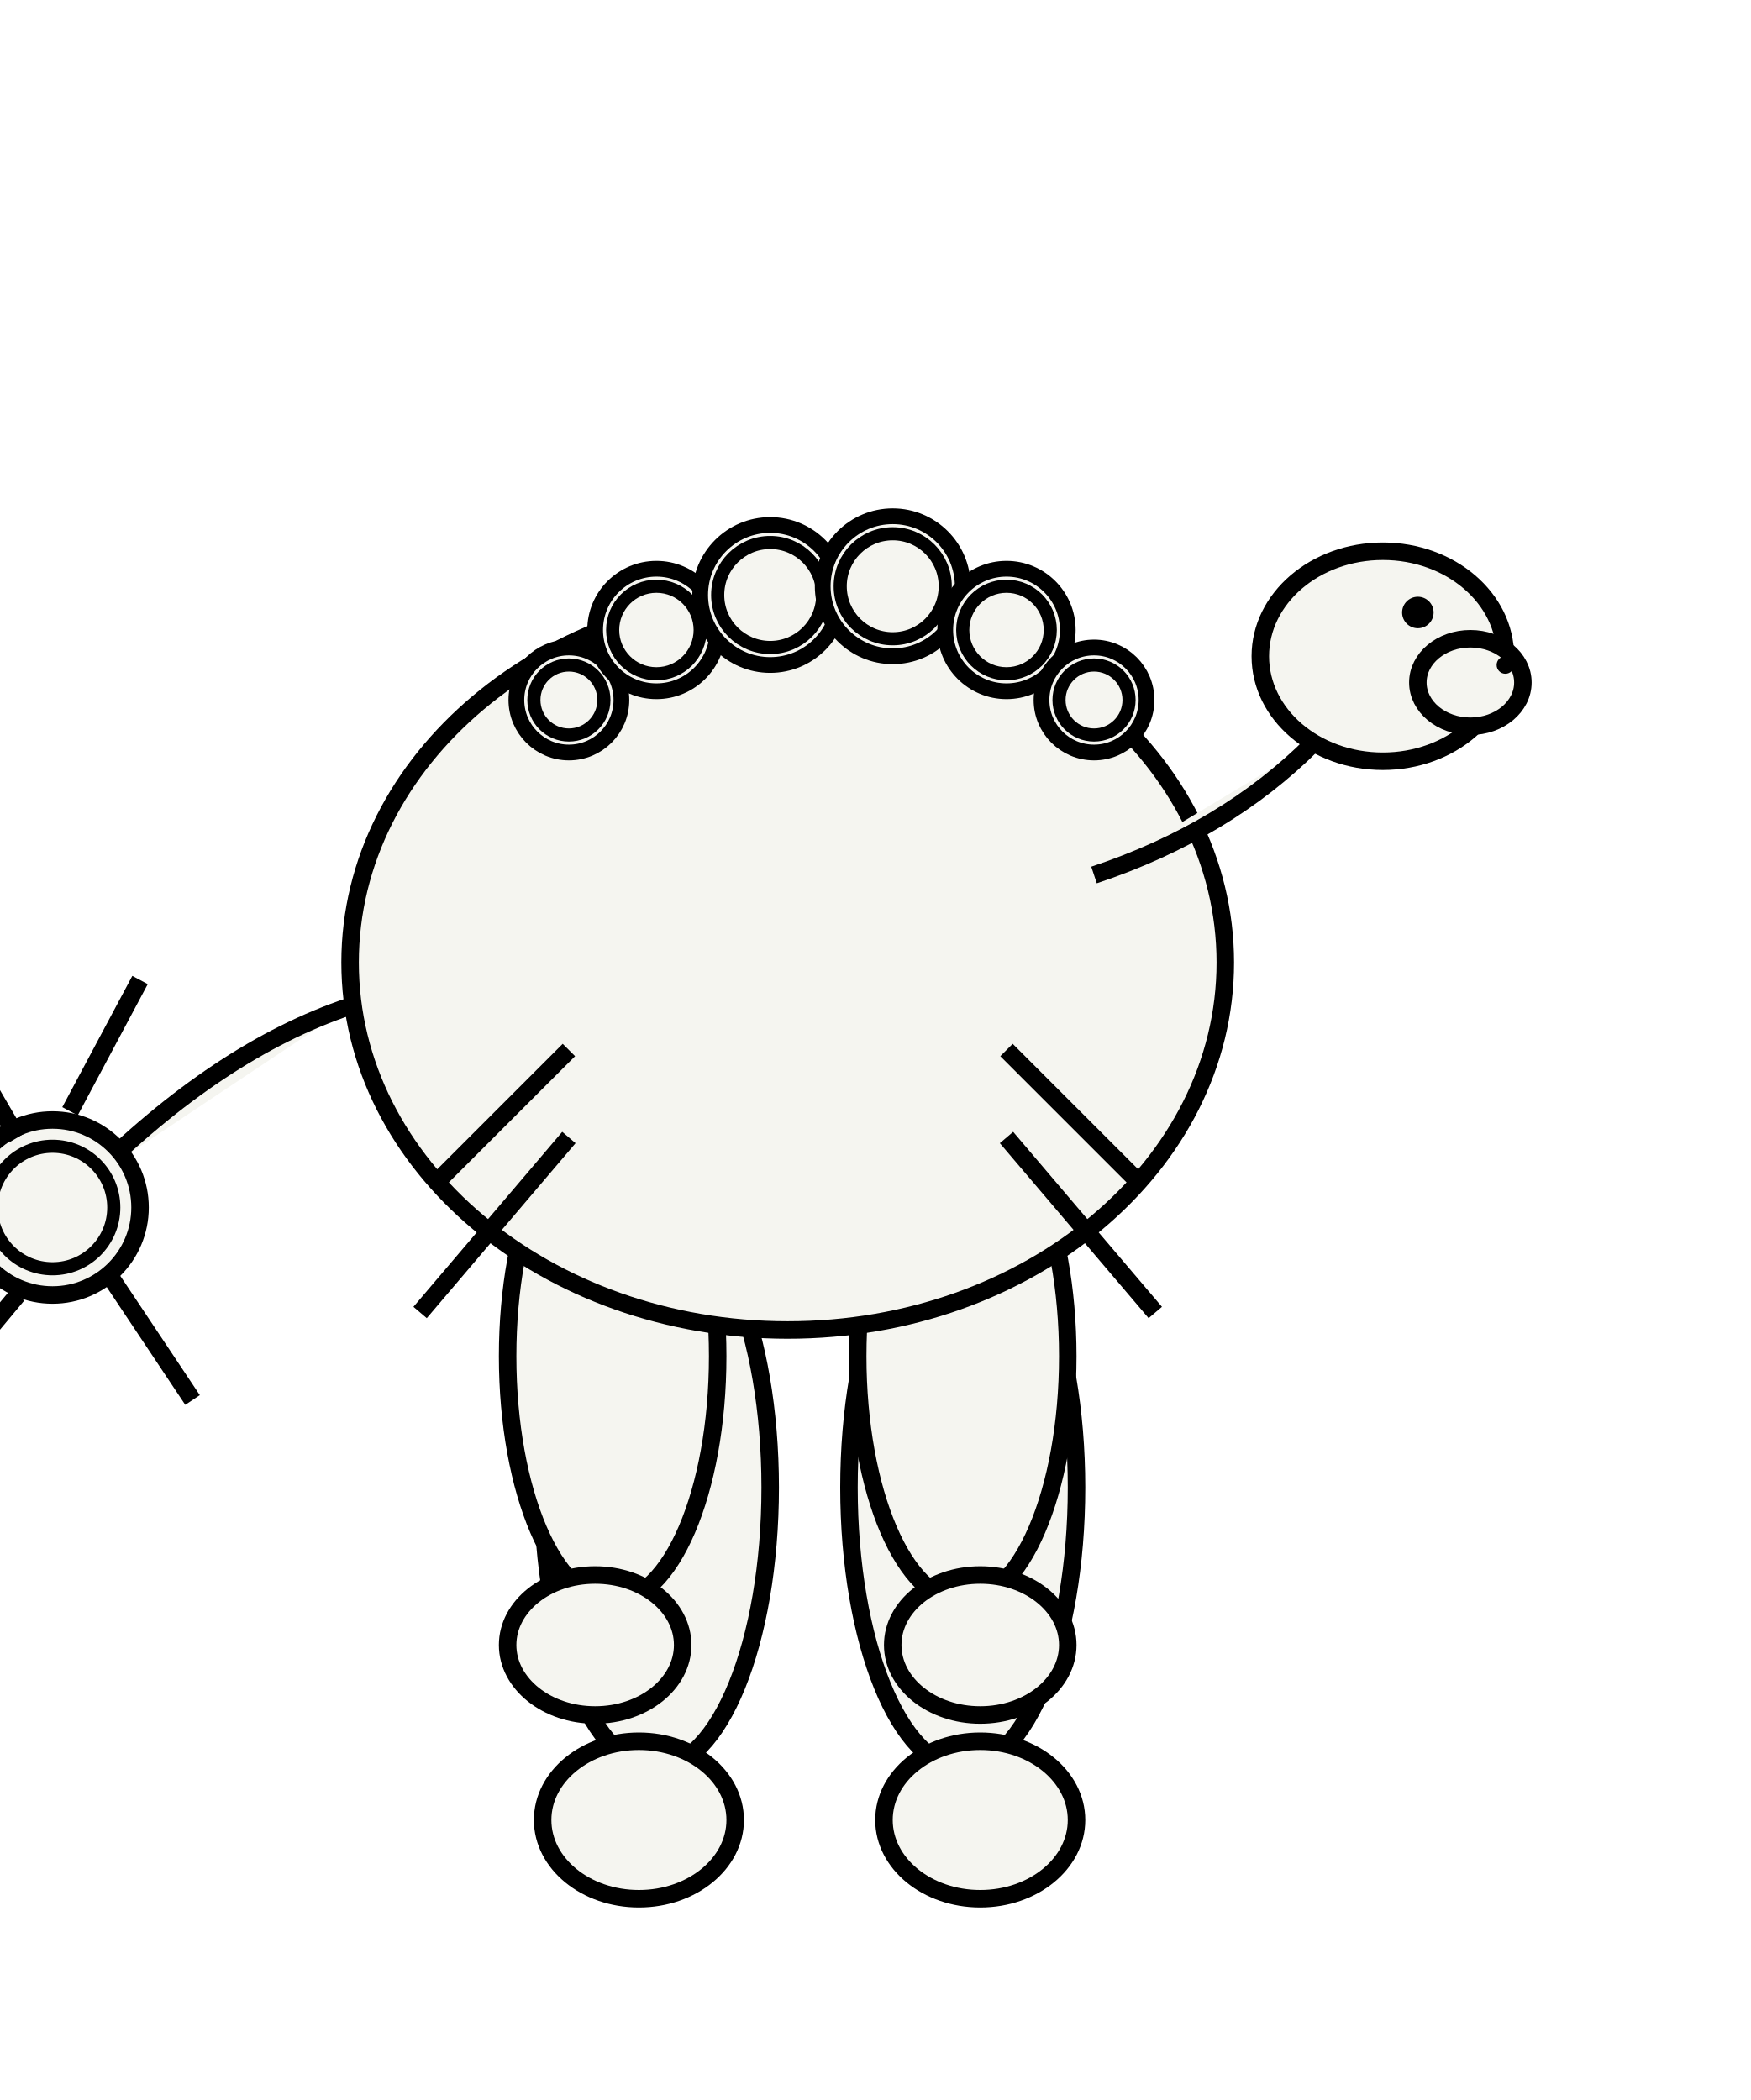
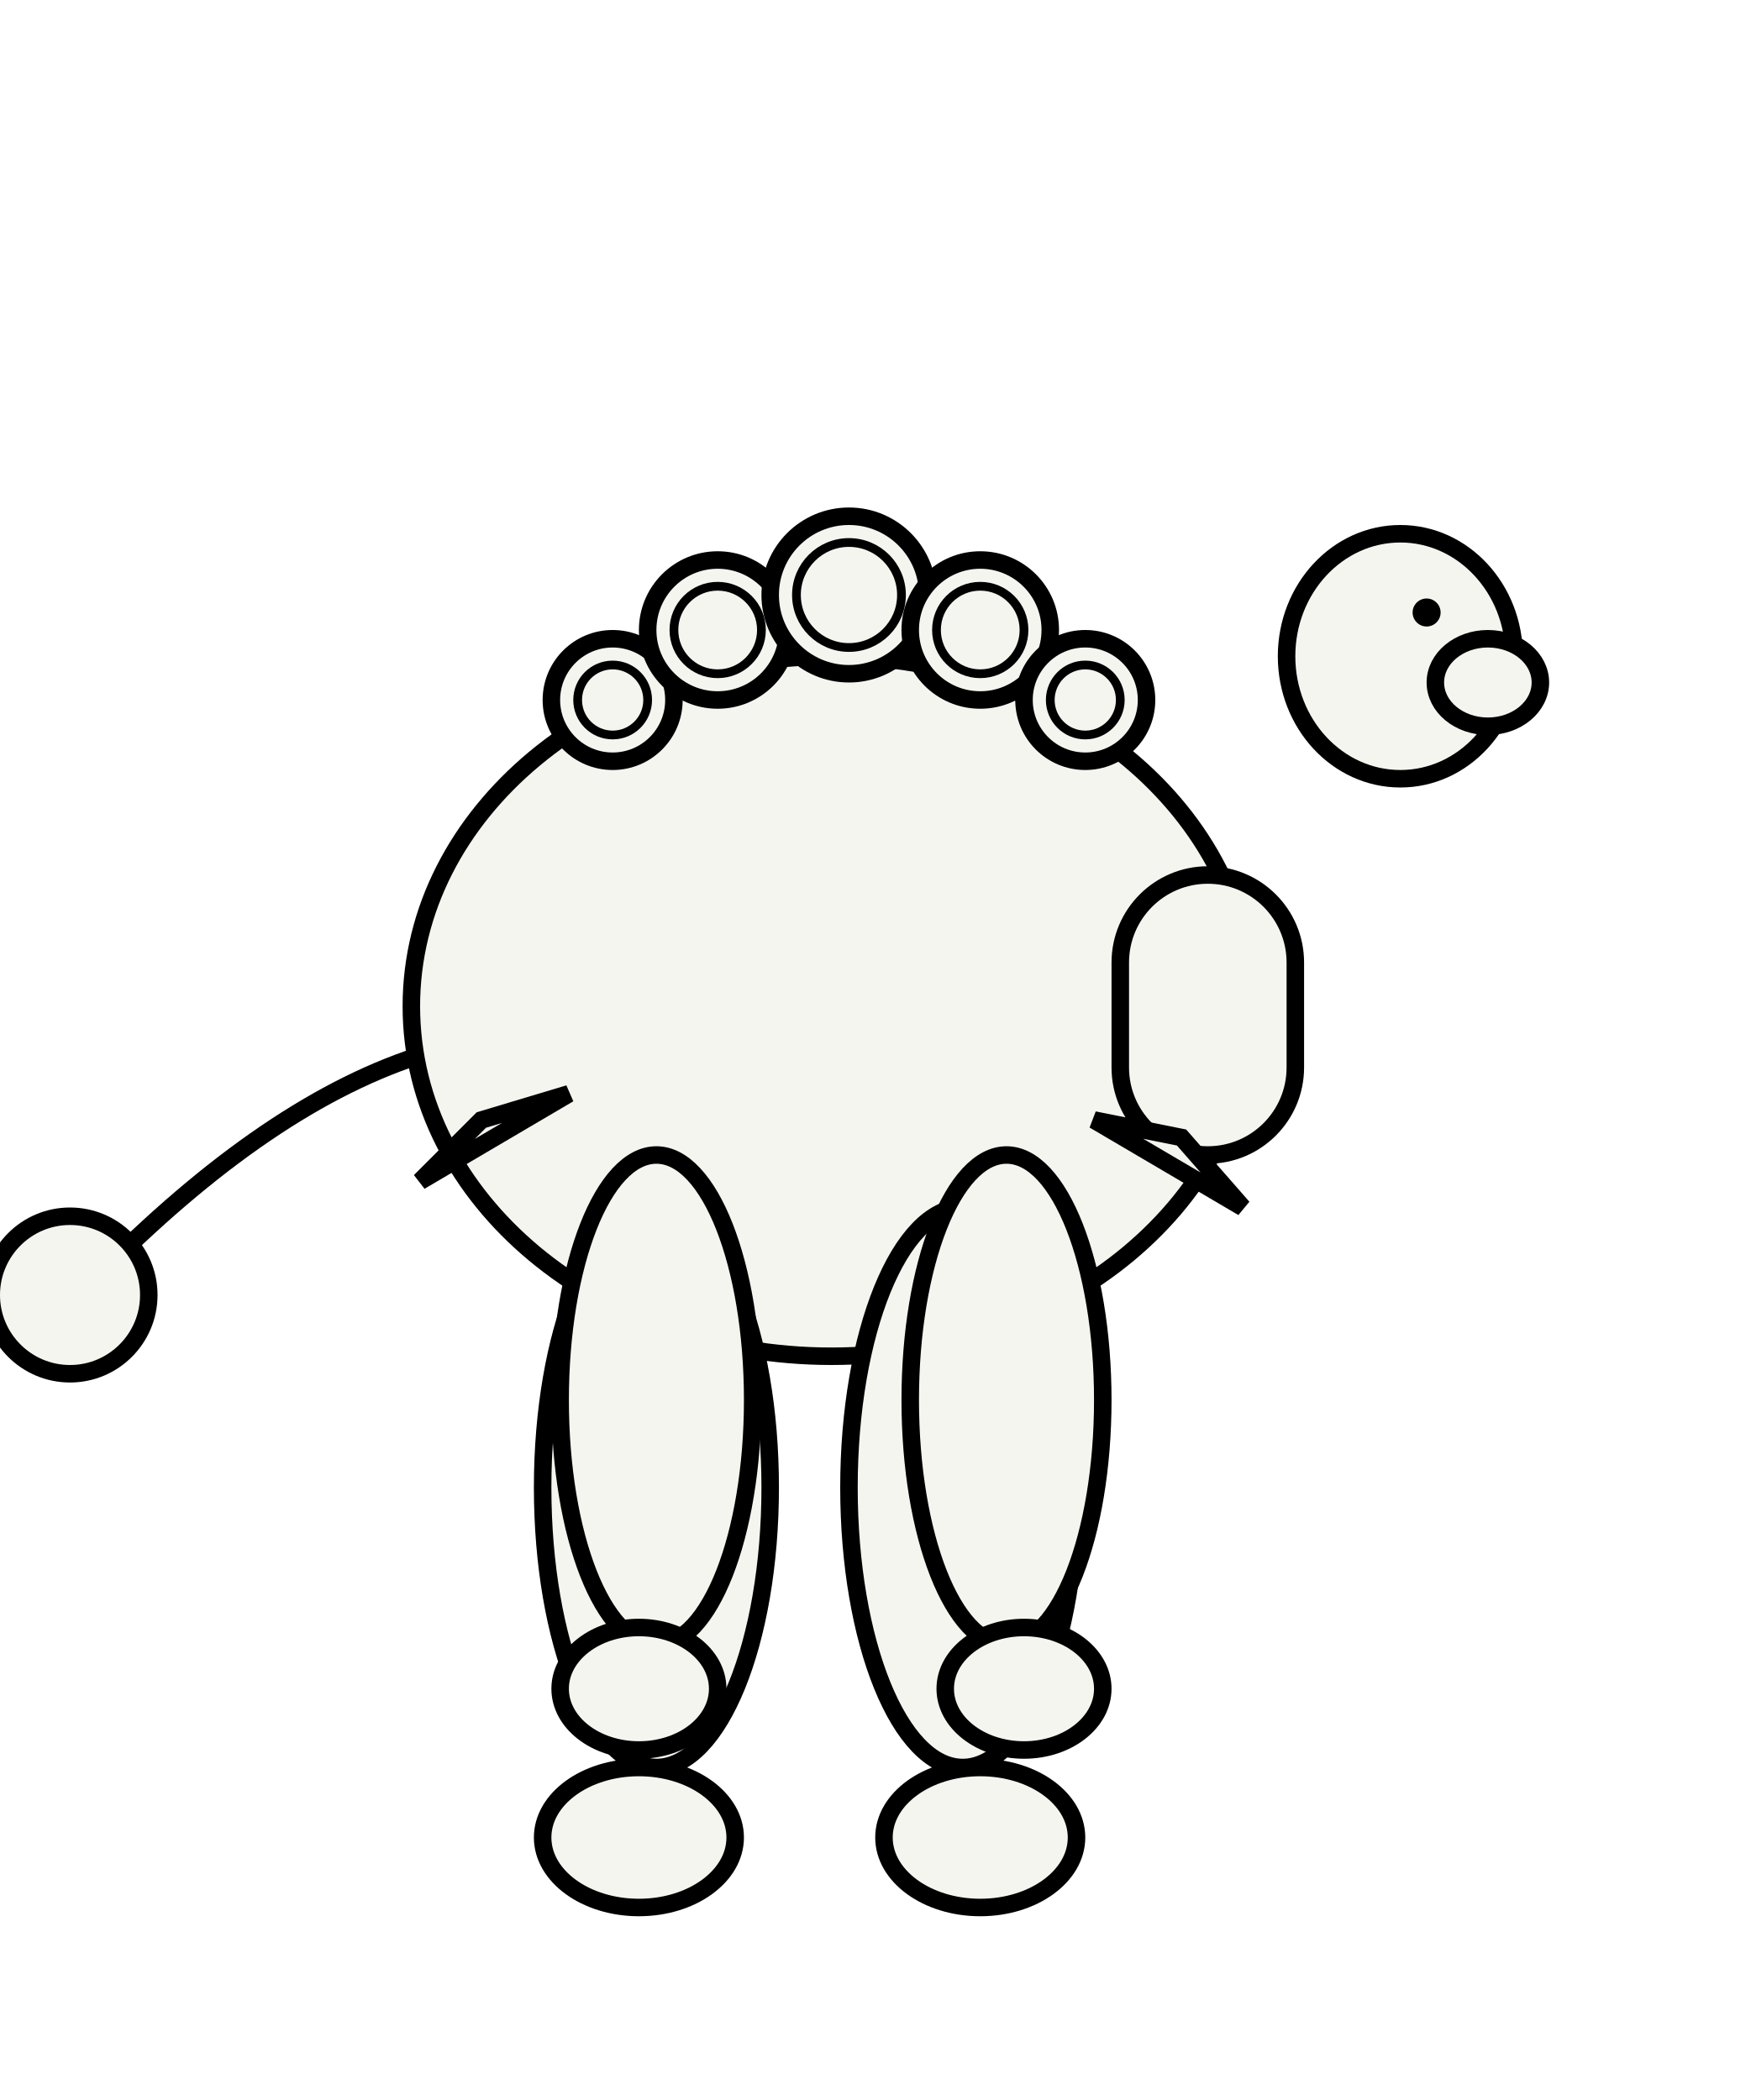
<svg xmlns="http://www.w3.org/2000/svg" viewBox="0 0 200 240" style="background-color: #f5f5f0;">
  <defs>
    <style>
-       .dino-outline { stroke: #000; stroke-width: 1.5; fill: none; stroke-linecap: round; stroke-linejoin: round; }
-       .dino-body { stroke: #000; stroke-width: 2; fill: #f5f5f0; }
-       .armor { stroke: #000; stroke-width: 1.8; fill: #f5f5f0; }
-       .spike { stroke: #000; stroke-width: 2; fill: #f5f5f0; }
+       .body { stroke: #000; stroke-width: 2; fill: #f5f5f0; }
+       .armor { stroke: #000; stroke-width: 2; fill: #f5f5f0; }
    </style>
  </defs>
  <g>
-     <ellipse cx="75" cy="170" rx="13" ry="32" class="dino-body" />
-     <ellipse cx="110" cy="170" rx="13" ry="32" class="dino-body" />
-     <ellipse cx="73" cy="208" rx="11" ry="9" class="dino-body" />
-     <ellipse cx="112" cy="208" rx="11" ry="9" class="dino-body" />
-     <ellipse cx="70" cy="155" rx="12" ry="28" class="dino-body" />
-     <ellipse cx="110" cy="155" rx="12" ry="28" class="dino-body" />
-     <ellipse cx="68" cy="188" rx="10" ry="8" class="dino-body" />
-     <ellipse cx="112" cy="188" rx="10" ry="8" class="dino-body" />
-     <ellipse cx="90" cy="110" rx="50" ry="42" class="dino-body" />
-     <circle cx="65" cy="80" r="6" class="armor" />
-     <circle cx="75" cy="72" r="7" class="armor" />
-     <circle cx="88" cy="68" r="8" class="armor" />
-     <circle cx="102" cy="67" r="8" class="armor" />
-     <circle cx="115" cy="72" r="7" class="armor" />
-     <circle cx="125" cy="80" r="6" class="armor" />
-     <circle cx="65" cy="80" r="4" class="dino-outline" />
-     <circle cx="75" cy="72" r="5" class="dino-outline" />
-     <circle cx="88" cy="68" r="6" class="dino-outline" />
-     <circle cx="102" cy="67" r="6" class="dino-outline" />
-     <circle cx="115" cy="72" r="5" class="dino-outline" />
-     <circle cx="125" cy="80" r="4" class="dino-outline" />
-     <path d="M 125 100 Q 140 95 150 85" class="dino-body" stroke-width="2.2" />
-     <ellipse cx="158" cy="75" rx="14" ry="12" class="dino-body" />
-     <ellipse cx="168" cy="78" rx="6" ry="5" class="dino-body" />
-     <circle cx="162" cy="70" r="1.8" fill="#000" />
-     <circle cx="172" cy="76" r="1" fill="#000" />
-     <line x1="65" y1="120" x2="50" y2="135" class="spike" stroke-width="2" />
-     <line x1="65" y1="130" x2="48" y2="150" class="spike" stroke-width="2" />
-     <line x1="115" y1="130" x2="132" y2="150" class="spike" stroke-width="2" />
-     <line x1="115" y1="120" x2="130" y2="135" class="spike" stroke-width="2" />
-     <path d="M 40 115 Q 25 120 10 135" class="dino-body" stroke-width="2.2" />
-     <circle cx="6" cy="138" r="10" class="dino-body" stroke-width="2.2" />
-     <circle cx="6" cy="138" r="7" class="dino-outline" stroke-width="1.2" />
-     <line x1="2" y1="130" x2="-5" y2="118" class="spike" stroke-width="1.8" />
-     <line x1="8" y1="127" x2="16" y2="112" class="spike" stroke-width="1.8" />
-     <line x1="12" y1="145" x2="22" y2="160" class="spike" stroke-width="1.8" />
-     <line x1="2" y1="148" x2="-8" y2="160" class="spike" stroke-width="1.8" />
+     <path d="M 50 120 Q 32 125 12 145" fill="none" stroke="#000" stroke-width="2" />
+     <circle cx="8" cy="148" r="9" class="armor" />
+     <ellipse cx="95" cy="115" rx="48" ry="40" class="body" />
+     <rect x="128" y="100" width="20" height="32" rx="10" class="body" />
+     <ellipse cx="160" cy="75" rx="13" ry="14" class="body" />
+     <ellipse cx="170" cy="78" rx="6" ry="5" class="body" />
+     <circle cx="163" cy="70" r="1.6" fill="#000" />
+     <ellipse cx="75" cy="170" rx="13" ry="32" class="body" />
+     <ellipse cx="110" cy="170" rx="13" ry="32" class="body" />
+     <ellipse cx="73" cy="210" rx="11" ry="8" class="body" />
+     <ellipse cx="112" cy="210" rx="11" ry="8" class="body" />
+     <ellipse cx="75" cy="160" rx="11" ry="28" class="body" />
+     <ellipse cx="115" cy="160" rx="11" ry="28" class="body" />
+     <ellipse cx="73" cy="193" rx="9" ry="7" class="body" />
+     <ellipse cx="117" cy="193" rx="9" ry="7" class="body" />
+     <circle cx="70" cy="80" r="7" class="armor" />
+     <circle cx="82" cy="72" r="8" class="armor" />
+     <circle cx="97" cy="68" r="9" class="armor" />
+     <circle cx="112" cy="72" r="8" class="armor" />
+     <circle cx="124" cy="80" r="7" class="armor" />
+     <circle cx="70" cy="80" r="4" fill="none" stroke="#000" stroke-width="1" />
+     <circle cx="82" cy="72" r="5" fill="none" stroke="#000" stroke-width="1" />
+     <circle cx="97" cy="68" r="6" fill="none" stroke="#000" stroke-width="1" />
+     <circle cx="112" cy="72" r="5" fill="none" stroke="#000" stroke-width="1" />
+     <circle cx="124" cy="80" r="4" fill="none" stroke="#000" stroke-width="1" />
+     <polygon points="65,125 48,135 55,128" class="armor" />
+     <polygon points="125,128 142,138 135,130" class="armor" />
  </g>
</svg>
